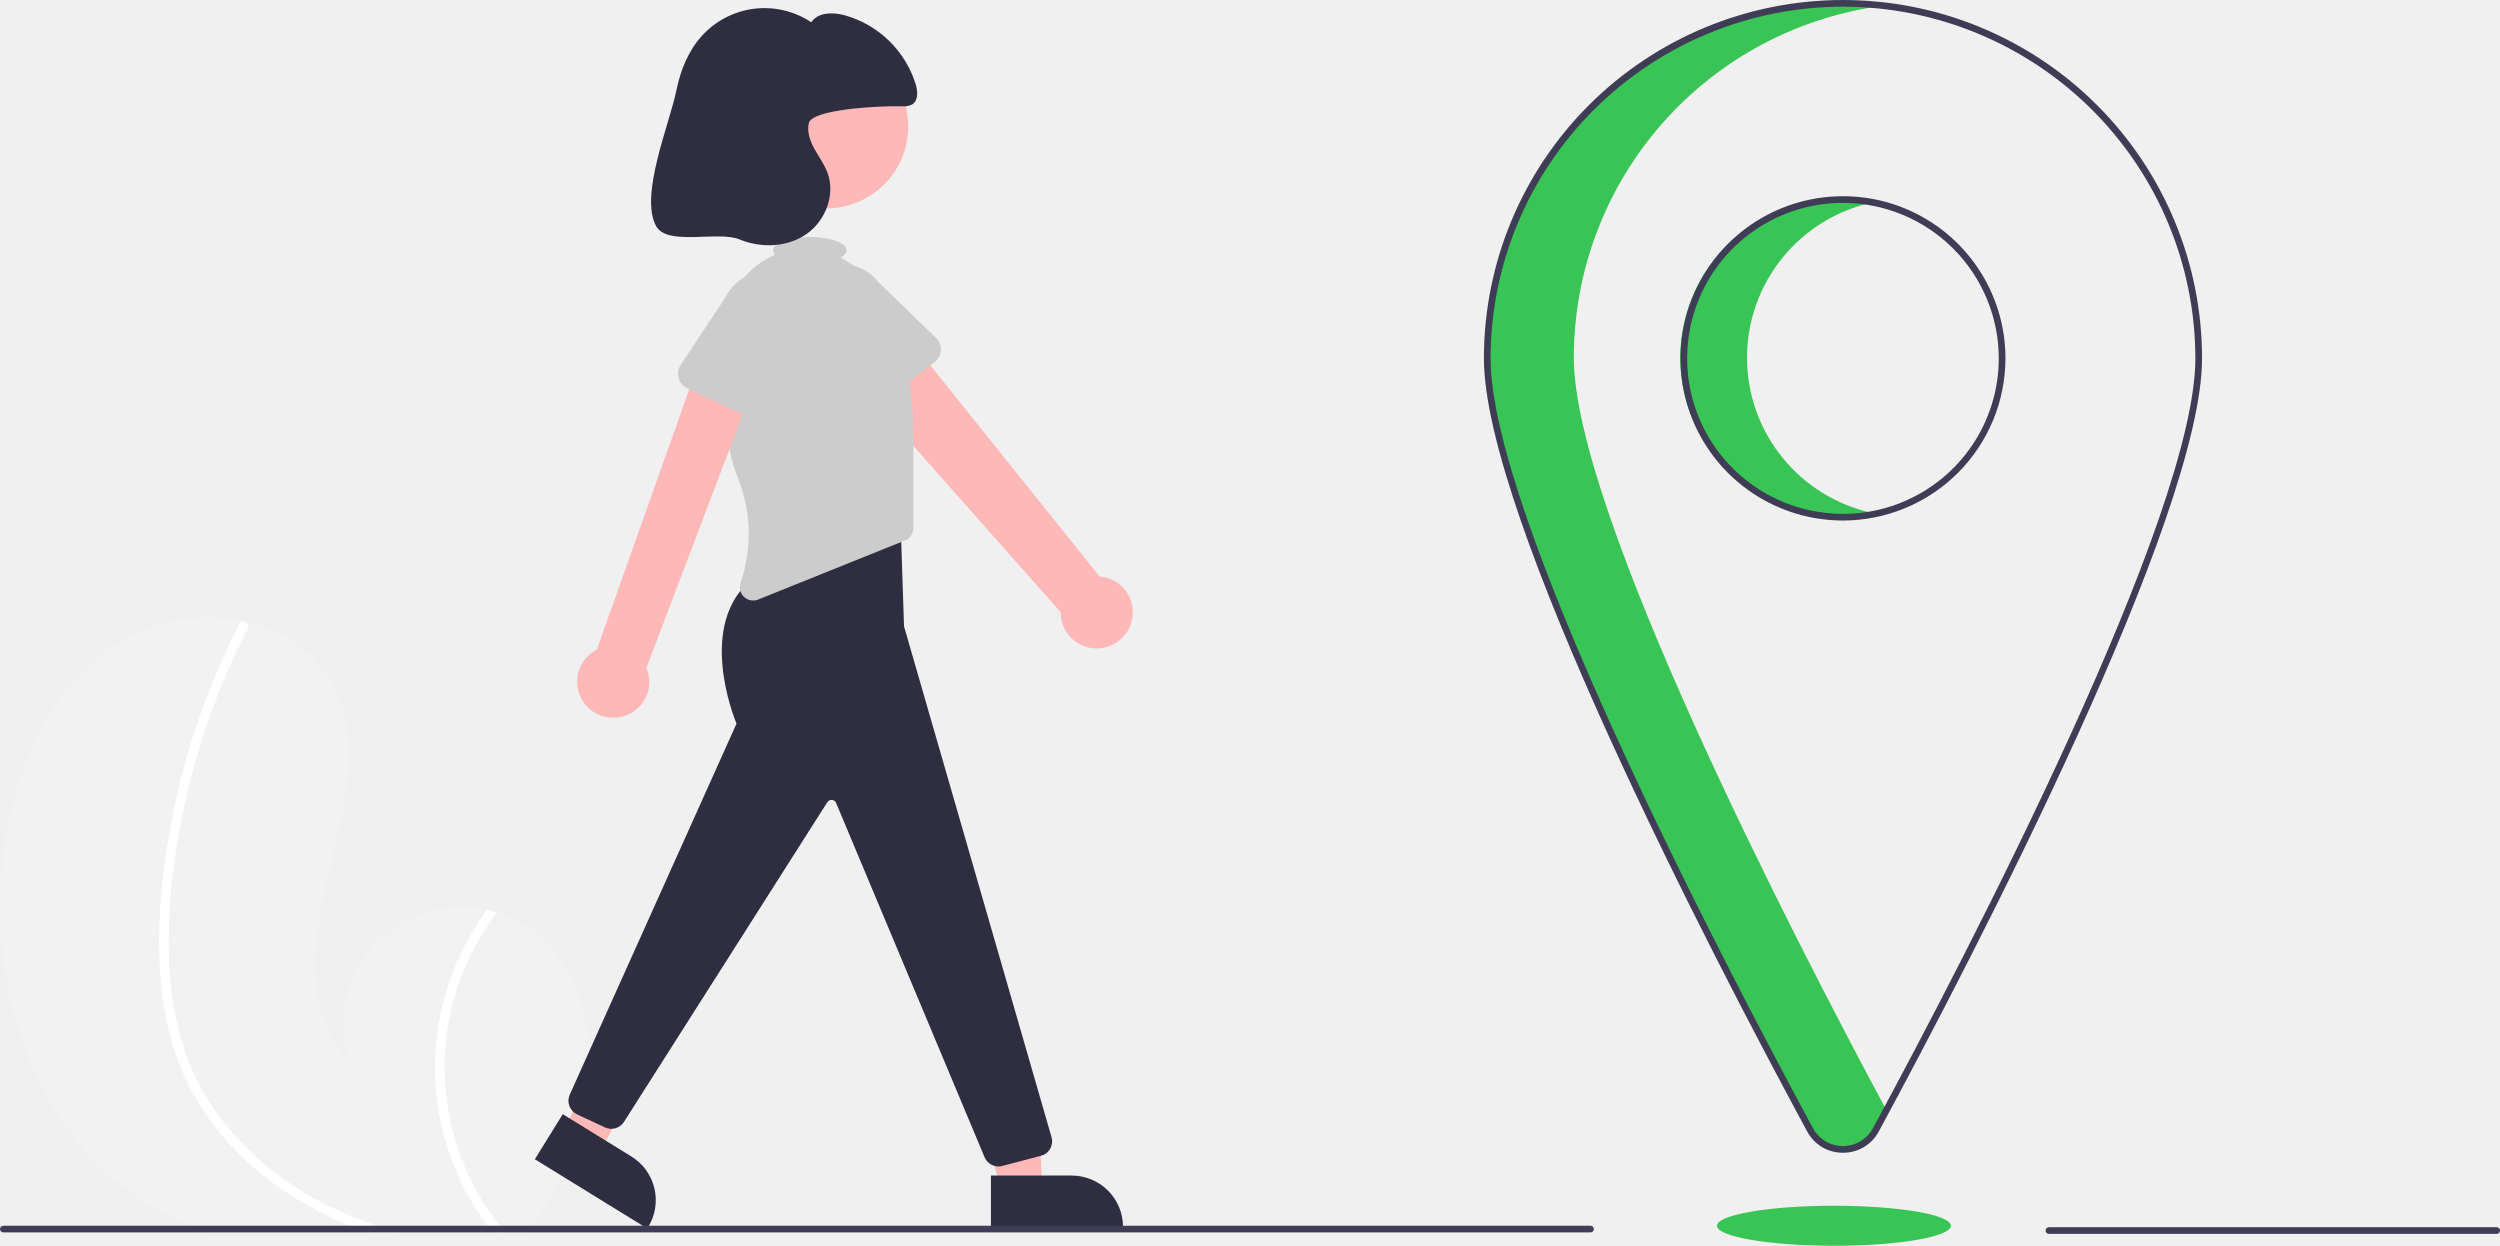
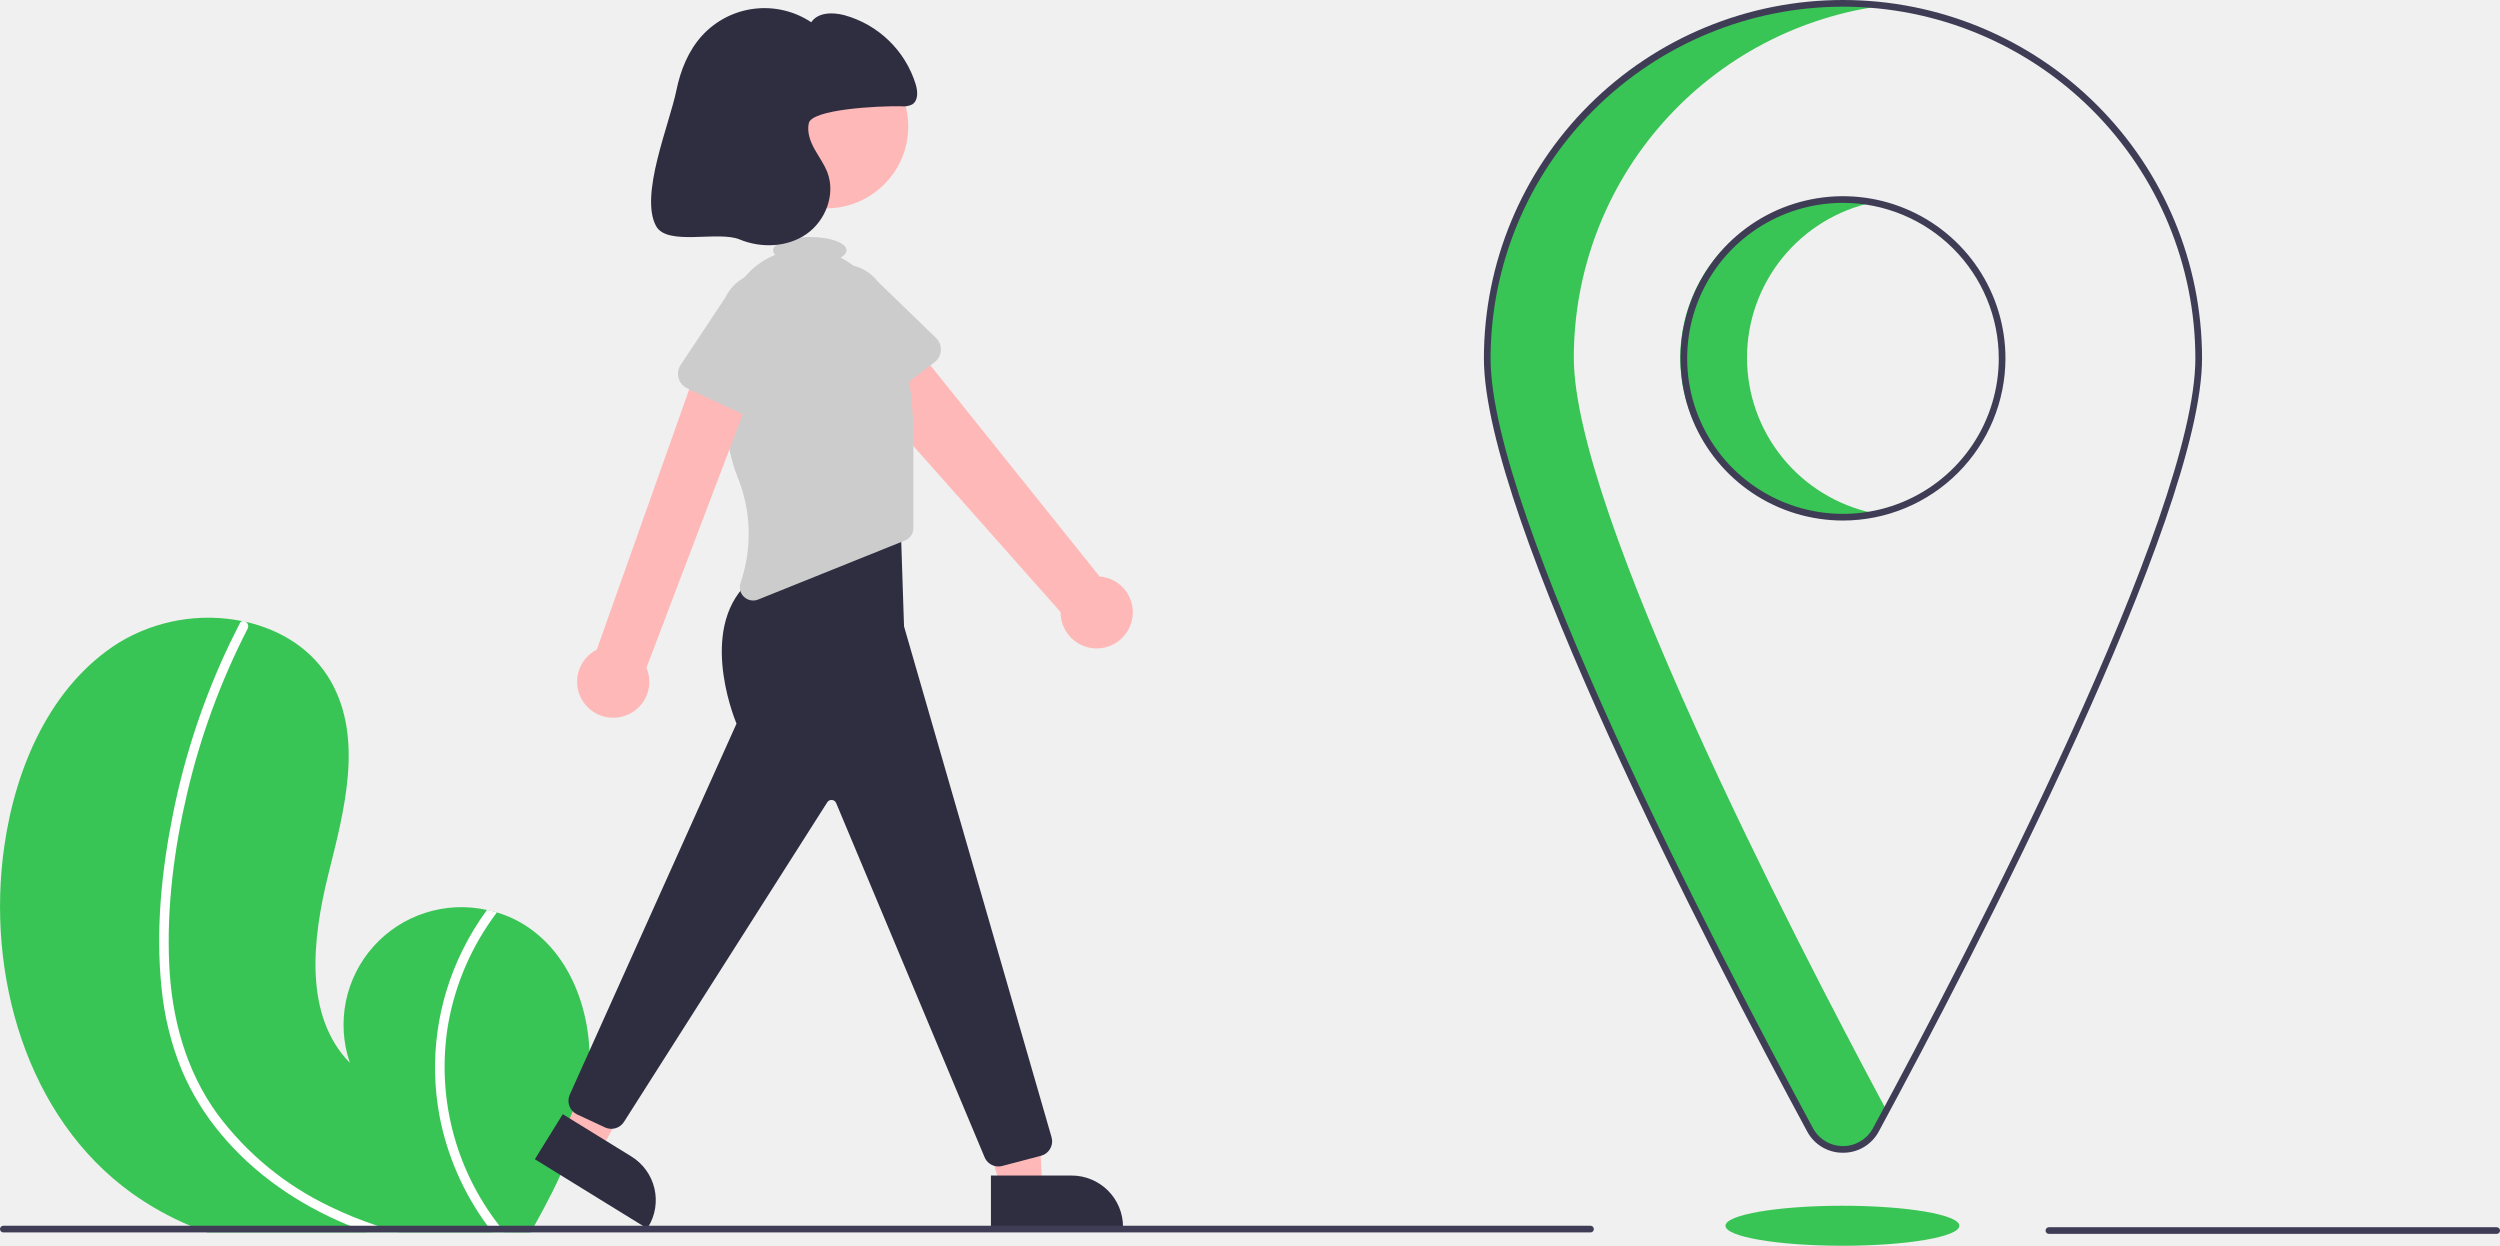
<svg xmlns="http://www.w3.org/2000/svg" width="295" height="147" viewBox="0 0 295 147" fill="none">
-   <path d="M69.399 127.915C68.642 133.869 66 139.358 63.055 144.639C62.909 144.903 62.763 145.162 62.613 145.426H24.454C23.776 145.186 23.109 144.922 22.447 144.639C20.005 143.615 17.687 142.32 15.535 140.779C3.123 131.854 -1.656 114.988 0.505 99.877C1.841 90.484 5.974 80.898 14.013 75.841C18.379 73.19 23.585 72.28 28.594 73.291C28.724 73.315 28.854 73.343 28.984 73.374C33.187 74.319 36.933 76.664 39.066 80.445C42.899 87.241 40.616 95.659 38.731 103.222C36.85 110.789 35.833 119.84 41.286 125.42C40.486 123.087 40.323 120.584 40.814 118.167C41.305 115.751 42.432 113.508 44.079 111.671C45.726 109.833 47.834 108.466 50.185 107.711C52.537 106.956 55.048 106.839 57.46 107.373C57.854 107.456 58.244 107.551 58.631 107.669C59.557 107.939 60.45 108.313 61.292 108.782C67.723 112.367 70.325 120.623 69.399 127.915Z" fill="#F2F2F2" />
-   <path d="M44.519 144.639C45.371 144.926 46.23 145.186 47.094 145.426H43.36C42.666 145.182 41.977 144.92 41.294 144.639C41.144 144.58 40.99 144.517 40.84 144.454C35.206 142.097 30.017 138.555 26.094 133.841C24.172 131.56 22.603 129.004 21.442 126.258C20.178 123.156 19.376 119.887 19.06 116.554C18.35 109.715 19.072 102.687 20.428 95.969C21.827 89.007 24.087 82.245 27.155 75.837C27.525 75.07 27.907 74.307 28.298 73.547C28.326 73.486 28.366 73.431 28.418 73.387C28.469 73.342 28.529 73.31 28.594 73.291C28.661 73.279 28.73 73.279 28.797 73.294C28.864 73.308 28.928 73.335 28.984 73.374C29.12 73.451 29.22 73.578 29.265 73.728C29.31 73.877 29.295 74.038 29.225 74.177C26.063 80.331 23.666 86.847 22.088 93.581C20.543 100.152 19.663 107.027 19.967 113.78C20.251 120.092 21.903 126.297 25.652 131.46C29.145 136.151 33.739 139.914 39.031 142.416C40.809 143.276 42.643 144.019 44.519 144.639Z" fill="white" />
+   <path d="M69.399 127.915C68.642 133.869 66 139.358 63.055 144.639C62.909 144.903 62.763 145.162 62.613 145.426H24.454C23.776 145.186 23.109 144.922 22.447 144.639C20.005 143.615 17.687 142.32 15.535 140.779C3.123 131.854 -1.656 114.988 0.505 99.877C1.841 90.484 5.974 80.898 14.013 75.841C18.379 73.19 23.585 72.28 28.594 73.291C28.724 73.315 28.854 73.343 28.984 73.374C33.187 74.319 36.933 76.664 39.066 80.445C42.899 87.241 40.616 95.659 38.731 103.222C36.85 110.789 35.833 119.84 41.286 125.42C40.486 123.087 40.323 120.584 40.814 118.167C41.305 115.751 42.432 113.508 44.079 111.671C45.726 109.833 47.834 108.466 50.185 107.711C52.537 106.956 55.048 106.839 57.46 107.373C57.854 107.456 58.244 107.551 58.631 107.669C59.557 107.939 60.45 108.313 61.292 108.782C67.723 112.367 70.325 120.623 69.399 127.915Z" fill="#39C555" />
+   <path d="M44.519 144.639C45.371 144.926 46.23 145.186 47.094 145.426H43.36C42.666 145.182 41.977 144.92 41.294 144.639C41.144 144.58 40.99 144.517 40.84 144.454C35.206 142.097 30.017 138.555 26.094 133.841C24.172 131.56 22.603 129.004 21.442 126.258C20.178 123.157 19.376 119.887 19.06 116.554C18.35 109.715 19.072 102.687 20.428 95.969C21.827 89.007 24.087 82.245 27.155 75.837C27.525 75.07 27.907 74.307 28.298 73.547C28.326 73.486 28.366 73.431 28.418 73.387C28.469 73.343 28.529 73.31 28.594 73.291C28.661 73.279 28.73 73.279 28.797 73.294C28.864 73.308 28.928 73.335 28.984 73.374C29.12 73.452 29.22 73.578 29.265 73.728C29.31 73.877 29.295 74.038 29.225 74.177C26.063 80.331 23.666 86.847 22.088 93.581C20.543 100.153 19.663 107.027 19.967 113.78C20.251 120.092 21.903 126.297 25.652 131.46C29.145 136.151 33.739 139.914 39.031 142.416C40.809 143.276 42.643 144.019 44.519 144.639Z" fill="white" />
  <path d="M59.569 145.426H58.122C57.917 145.166 57.72 144.903 57.526 144.639C54.68 140.778 52.739 136.328 51.849 131.618C50.635 125.021 51.581 118.209 54.546 112.19C55.374 110.502 56.349 108.891 57.459 107.373C57.854 107.456 58.244 107.55 58.63 107.669C55.705 111.535 53.738 116.037 52.89 120.808C52.183 124.981 52.355 129.255 53.395 133.358C54.435 137.461 56.32 141.303 58.93 144.639C59.139 144.907 59.352 145.17 59.569 145.426Z" fill="white" />
-   <path d="M133.542 73.295C133.696 72.696 133.716 72.071 133.602 71.464C133.488 70.856 133.241 70.281 132.88 69.779C132.519 69.277 132.052 68.86 131.512 68.558C130.972 68.255 130.373 68.074 129.755 68.028L105.658 37.96L99.696 43.507L125.151 72.228C125.143 73.269 125.516 74.277 126.202 75.06C126.888 75.844 127.838 76.35 128.872 76.481C129.906 76.612 130.953 76.361 131.813 75.773C132.674 75.186 133.289 74.304 133.542 73.295Z" fill="#FFB8B8" />
-   <path d="M110.281 42.736L102.665 48.557C102.449 48.723 102.199 48.84 101.933 48.9C101.667 48.961 101.39 48.964 101.123 48.908C100.856 48.852 100.604 48.74 100.384 48.578C100.165 48.417 99.982 48.21 99.85 47.972L95.211 39.626C94.368 38.515 94.001 37.115 94.191 35.734C94.38 34.354 95.111 33.104 96.222 32.26C97.333 31.416 98.734 31.046 100.118 31.232C101.502 31.417 102.756 32.142 103.605 33.249L110.448 39.871C110.644 40.061 110.797 40.29 110.896 40.544C110.995 40.798 111.038 41.07 111.022 41.342C111.006 41.614 110.932 41.879 110.804 42.12C110.676 42.361 110.497 42.571 110.281 42.736H110.281Z" fill="#CCCCCC" />
+   <path d="M133.542 73.295C133.696 72.696 133.716 72.071 133.602 71.464C133.488 70.856 133.241 70.281 132.88 69.779C132.519 69.277 132.052 68.86 131.512 68.558C130.972 68.255 130.373 68.074 129.755 68.028L105.658 37.96L99.696 43.507L125.151 72.228C125.143 73.269 125.516 74.276 126.202 75.06C126.888 75.844 127.838 76.35 128.872 76.481C129.906 76.612 130.953 76.361 131.813 75.773C132.674 75.186 133.289 74.304 133.542 73.295Z" fill="#FFB8B8" />
+   <path d="M110.281 42.736L102.665 48.557C102.449 48.723 102.199 48.84 101.933 48.9C101.667 48.961 101.39 48.964 101.123 48.908C100.856 48.852 100.604 48.74 100.384 48.578C100.165 48.417 99.982 48.21 99.85 47.972L95.211 39.626C94.368 38.515 94.001 37.115 94.191 35.734C94.38 34.354 95.111 33.105 96.222 32.26C97.333 31.416 98.734 31.046 100.118 31.232C101.502 31.417 102.756 32.142 103.605 33.249L110.448 39.871C110.644 40.061 110.797 40.29 110.896 40.544C110.995 40.798 111.038 41.07 111.022 41.342C111.006 41.614 110.932 41.879 110.804 42.12C110.676 42.361 110.497 42.571 110.281 42.736H110.281Z" fill="#CCCCCC" />
  <path d="M97.491 24.585C102.84 24.585 107.175 20.258 107.175 14.92C107.175 9.582 102.84 5.255 97.491 5.255C92.143 5.255 87.807 9.582 87.807 14.92C87.807 20.258 92.143 24.585 97.491 24.585Z" fill="#FFB8B8" />
  <path d="M118.163 140.289H122.997L122.537 131.26L115.402 131.26L118.163 140.289Z" fill="#FFB8B8" />
  <path d="M116.93 138.714L126.45 138.714H126.45C127.247 138.714 128.036 138.87 128.772 139.175C129.508 139.479 130.177 139.925 130.74 140.487C131.303 141.049 131.75 141.717 132.055 142.451C132.36 143.186 132.517 143.973 132.517 144.768V144.965L116.93 144.966L116.93 138.714Z" fill="#2F2E41" />
-   <path d="M66.625 133.459L70.737 135.994L75.101 128.071L70.124 124.963L66.625 133.459Z" fill="#FFB8B8" />
+   <path d="M66.625 133.459L70.737 135.994L75.101 128.071L70.124 124.964L66.625 133.459Z" fill="#FFB8B8" />
  <path d="M66.405 131.472L74.504 136.465L74.504 136.465C75.182 136.883 75.771 137.43 76.237 138.075C76.703 138.72 77.037 139.45 77.22 140.224C77.403 140.998 77.432 141.8 77.305 142.585C77.177 143.37 76.896 144.122 76.477 144.798L76.374 144.966L63.113 136.791L66.405 131.472Z" fill="#2F2E41" />
-   <path d="M117.814 137.642C117.454 137.642 117.104 137.532 116.808 137.328C116.512 137.124 116.286 136.836 116.159 136.5L98.673 94.778C98.636 94.676 98.571 94.586 98.485 94.519C98.4 94.451 98.298 94.409 98.19 94.395C98.082 94.382 97.972 94.399 97.873 94.444C97.774 94.489 97.689 94.561 97.628 94.651L73.607 132.417C73.372 132.768 73.019 133.024 72.611 133.137C72.203 133.251 71.767 133.214 71.384 133.034L68.097 131.503C67.676 131.305 67.35 130.95 67.187 130.515C67.025 130.08 67.04 129.598 67.229 129.174L86.908 85.392C86.479 84.349 82.287 73.635 88.727 68.343L88.772 68.315L106.235 60.541L106.675 73.91L124.081 134.182C124.146 134.409 124.166 134.646 124.138 134.881C124.11 135.115 124.036 135.342 123.919 135.547C123.802 135.752 123.646 135.932 123.458 136.076C123.271 136.22 123.056 136.325 122.827 136.385L118.268 137.583C118.12 137.622 117.967 137.642 117.814 137.642Z" fill="#2F2E41" />
-   <path d="M106.499 40.984C105.834 38.321 104.892 35.636 103.629 34.396C103.164 33.944 102.728 33.465 102.322 32.96C101.472 31.892 100.403 31.018 99.187 30.396C99.632 30.149 99.893 29.854 99.893 29.537C99.893 28.668 97.951 27.963 95.555 27.963C93.16 27.963 91.218 28.668 91.218 29.537C91.224 29.638 91.25 29.737 91.294 29.828C91.338 29.919 91.4 30 91.476 30.067C89.912 30.703 88.553 31.756 87.547 33.11C86.54 34.464 85.926 36.068 85.77 37.746C85.21 43.734 85.046 51.388 87.01 56.229C88.656 60.232 88.787 64.697 87.378 68.789C87.282 69.074 87.271 69.381 87.344 69.672C87.418 69.964 87.574 70.228 87.793 70.434C88.013 70.639 88.287 70.778 88.582 70.833C88.879 70.888 89.184 70.858 89.463 70.745L106.791 63.776C107.083 63.659 107.332 63.457 107.508 63.197C107.684 62.937 107.778 62.63 107.778 62.316V51.732C107.792 48.111 107.363 44.501 106.499 40.984Z" fill="#CCCCCC" />
+   <path d="M117.814 137.642C117.454 137.642 117.104 137.532 116.808 137.328C116.512 137.124 116.286 136.836 116.159 136.5L98.673 94.778C98.636 94.676 98.571 94.586 98.485 94.519C98.4 94.451 98.298 94.409 98.19 94.396C98.082 94.382 97.972 94.399 97.873 94.444C97.774 94.489 97.689 94.561 97.628 94.651L73.607 132.417C73.372 132.768 73.019 133.024 72.611 133.137C72.203 133.251 71.767 133.214 71.384 133.034L68.097 131.503C67.676 131.305 67.35 130.95 67.187 130.515C67.025 130.08 67.04 129.598 67.229 129.174L86.908 85.392C86.479 84.349 82.287 73.635 88.727 68.343L88.772 68.315L106.235 60.541L106.675 73.91L124.081 134.182C124.146 134.409 124.166 134.646 124.138 134.881C124.11 135.115 124.036 135.342 123.919 135.547C123.802 135.752 123.646 135.932 123.458 136.076C123.271 136.22 123.056 136.325 122.827 136.385L118.268 137.583C118.12 137.622 117.967 137.642 117.814 137.642Z" fill="#2F2E41" />
+   <path d="M106.499 40.984C105.834 38.321 104.892 35.636 103.629 34.396C103.164 33.944 102.728 33.465 102.322 32.96C101.472 31.892 100.403 31.017 99.187 30.396C99.632 30.149 99.893 29.854 99.893 29.537C99.893 28.668 97.951 27.963 95.555 27.963C93.16 27.963 91.218 28.668 91.218 29.537C91.224 29.638 91.25 29.737 91.294 29.828C91.338 29.919 91.4 30 91.476 30.067C89.912 30.703 88.553 31.756 87.547 33.11C86.54 34.464 85.926 36.068 85.77 37.746C85.21 43.734 85.046 51.388 87.01 56.229C88.656 60.232 88.787 64.697 87.378 68.789C87.282 69.074 87.271 69.381 87.344 69.672C87.418 69.964 87.574 70.228 87.793 70.434C88.013 70.639 88.287 70.778 88.582 70.833C88.879 70.888 89.184 70.858 89.463 70.745L106.791 63.776C107.083 63.659 107.332 63.457 107.508 63.197C107.684 62.937 107.778 62.63 107.778 62.316V51.732C107.792 48.111 107.363 44.501 106.499 40.984Z" fill="#CCCCCC" />
  <path d="M73.346 84.578C73.949 84.438 74.514 84.168 75.001 83.786C75.489 83.405 75.886 82.921 76.166 82.37C76.446 81.819 76.601 81.213 76.621 80.595C76.641 79.978 76.525 79.363 76.281 78.795L89.838 43.113L82.963 41.341L70.423 76.656C69.494 77.128 68.771 77.924 68.391 78.893C68.01 79.862 67.999 80.936 68.359 81.912C68.719 82.889 69.426 83.699 70.345 84.191C71.264 84.682 72.332 84.819 73.346 84.578V84.578Z" fill="#FFB8B8" />
-   <path d="M89.782 49.884L81.094 45.825C80.847 45.71 80.628 45.542 80.451 45.335C80.275 45.127 80.145 44.884 80.071 44.621C79.997 44.359 79.981 44.084 80.023 43.815C80.065 43.546 80.165 43.289 80.316 43.062L85.596 35.104C86.195 33.846 87.27 32.877 88.585 32.408C89.899 31.94 91.346 32.01 92.609 32.605C93.871 33.199 94.846 34.268 95.32 35.579C95.794 36.889 95.728 38.334 95.136 39.595L92.406 48.71C92.328 48.971 92.195 49.212 92.014 49.417C91.835 49.622 91.612 49.785 91.363 49.897C91.114 50.008 90.844 50.065 90.571 50.062C90.298 50.06 90.029 49.999 89.782 49.884Z" fill="#CCCCCC" />
-   <path d="M106.387 12.541C106.823 12.592 107.266 12.513 107.657 12.312C108.371 11.845 108.301 10.784 108.059 9.967C107.457 8.008 106.37 6.233 104.898 4.803C103.427 3.374 101.619 2.338 99.64 1.791C98.262 1.425 96.517 1.439 95.728 2.626C93.746 1.308 91.357 0.743 88.993 1.032C86.629 1.322 84.448 2.448 82.844 4.205C81.227 5.977 80.3 8.288 79.82 10.637C78.992 14.683 75.448 23.029 77.411 26.665C78.718 29.084 84.729 27.199 87.272 28.253C89.815 29.306 92.906 29.188 95.165 27.617C97.424 26.045 98.61 22.943 97.642 20.37C97.267 19.375 96.618 18.511 96.106 17.58C95.594 16.648 95.21 15.571 95.439 14.533C95.795 12.917 103.439 12.48 106.387 12.541Z" fill="#2F2E41" />
-   <path d="M188.075 145.032C188.075 145.084 188.065 145.135 188.045 145.183C188.026 145.231 187.997 145.275 187.96 145.311C187.923 145.348 187.88 145.377 187.832 145.396C187.784 145.416 187.733 145.426 187.681 145.426H0.394C0.29 145.426 0.189 145.384 0.115 145.311C0.042 145.237 0 145.137 0 145.032C0 144.928 0.042 144.828 0.115 144.754C0.189 144.68 0.29 144.639 0.394 144.639H187.681C187.733 144.639 187.784 144.649 187.832 144.668C187.88 144.688 187.923 144.717 187.96 144.754C187.997 144.79 188.026 144.834 188.045 144.882C188.065 144.929 188.075 144.981 188.075 145.032Z" fill="#3F3D56" />
-   <path d="M216.405 147C224.026 147 230.205 145.943 230.205 144.639C230.205 143.335 224.026 142.278 216.405 142.278C208.783 142.278 202.605 143.335 202.605 144.639C202.605 145.943 208.783 147 216.405 147Z" fill="#39C555" />
+   <path d="M89.782 49.884L81.094 45.825C80.847 45.71 80.628 45.542 80.451 45.335C80.275 45.127 80.145 44.884 80.071 44.621C79.997 44.359 79.981 44.084 80.023 43.815C80.065 43.546 80.165 43.289 80.316 43.062L85.596 35.104C86.195 33.846 87.27 32.877 88.585 32.408C89.899 31.94 91.346 32.01 92.609 32.605C93.871 33.199 94.846 34.269 95.32 35.579C95.794 36.889 95.728 38.334 95.136 39.595L92.406 48.71C92.328 48.971 92.195 49.212 92.014 49.417C91.835 49.622 91.612 49.785 91.363 49.897C91.114 50.008 90.844 50.065 90.571 50.062C90.298 50.06 90.029 49.999 89.782 49.884Z" fill="#CCCCCC" />
+   <path d="M106.387 12.541C106.823 12.592 107.266 12.513 107.657 12.312C108.371 11.845 108.301 10.785 108.059 9.967C107.457 8.008 106.37 6.233 104.898 4.804C103.427 3.375 101.619 2.338 99.64 1.791C98.262 1.425 96.517 1.439 95.728 2.626C93.746 1.308 91.357 0.743 88.993 1.032C86.629 1.322 84.448 2.448 82.844 4.205C81.227 5.977 80.3 8.288 79.82 10.637C78.992 14.683 75.448 23.029 77.411 26.665C78.718 29.084 84.729 27.199 87.272 28.253C89.815 29.306 92.906 29.188 95.165 27.617C97.424 26.045 98.61 22.943 97.642 20.37C97.267 19.375 96.618 18.511 96.106 17.58C95.594 16.648 95.21 15.571 95.439 14.533C95.795 12.917 103.439 12.48 106.387 12.541Z" fill="#2F2E41" />
+   <path d="M188.075 145.032C188.075 145.084 188.065 145.135 188.045 145.183C188.026 145.231 187.997 145.275 187.96 145.311C187.923 145.348 187.88 145.377 187.832 145.396C187.784 145.416 187.733 145.426 187.681 145.426H0.394C0.29 145.426 0.189 145.384 0.115 145.311C0.042 145.237 0 145.137 0 145.032C0 144.928 0.042 144.828 0.115 144.754C0.189 144.68 0.29 144.639 0.394 144.639H187.681C187.733 144.639 187.784 144.649 187.832 144.669C187.88 144.688 187.923 144.717 187.96 144.754C187.997 144.79 188.026 144.834 188.045 144.882C188.065 144.929 188.075 144.981 188.075 145.032Z" fill="#3F3D56" />
+   <path d="M217.405 147C225.026 147 231.205 145.943 231.205 144.639C231.205 143.335 225.026 142.278 217.405 142.278C209.783 142.278 203.605 143.335 203.605 144.639C203.605 145.943 209.783 147 217.405 147Z" fill="#39C555" />
  <path d="M294.606 145.599H241.771C241.667 145.599 241.566 145.558 241.492 145.484C241.418 145.41 241.377 145.31 241.377 145.206C241.377 145.101 241.418 145.001 241.492 144.927C241.566 144.854 241.667 144.812 241.771 144.812H294.606C294.71 144.812 294.811 144.854 294.885 144.927C294.958 145.001 295 145.101 295 145.206C295 145.31 294.958 145.41 294.885 145.484C294.811 145.558 294.71 145.599 294.606 145.599Z" fill="#3F3D56" />
-   <path d="M206.147 42.21C206.148 37.923 207.621 33.766 210.321 30.431C213.02 27.096 216.784 24.786 220.983 23.885C218.245 23.299 215.41 23.331 212.686 23.98C209.962 24.628 207.418 25.876 205.239 27.633C203.061 29.39 201.304 31.611 200.097 34.133C198.89 36.655 198.264 39.415 198.264 42.21C198.264 45.005 198.89 47.765 200.097 50.287C201.304 52.809 203.061 55.03 205.239 56.787C207.418 58.544 209.962 59.792 212.686 60.441C215.41 61.089 218.245 61.121 220.983 60.535C216.784 59.634 213.02 57.324 210.321 53.989C207.621 50.654 206.148 46.497 206.147 42.21Z" fill="#39C555" />
-   <path d="M185.71 42.21C185.71 31.985 189.458 22.113 196.245 14.454C203.033 6.795 212.392 1.877 222.561 0.628C216.66 -0.094 210.673 0.442 204.996 2.202C199.319 3.962 194.081 6.904 189.629 10.835C185.176 14.766 181.611 19.595 179.168 25.004C176.725 30.413 175.461 36.277 175.458 42.21C175.458 61.002 203.149 113.996 213.55 133.237C213.927 133.937 214.488 134.522 215.172 134.93C215.856 135.338 216.638 135.553 217.435 135.553C218.231 135.553 219.013 135.338 219.697 134.93C220.381 134.522 220.942 133.937 221.32 133.237C221.709 132.517 222.125 131.744 222.561 130.933C211.364 110.072 185.71 60.299 185.71 42.21Z" fill="#39C555" />
+   <path d="M206.147 42.21C206.148 37.923 207.621 33.766 210.321 30.431C213.02 27.097 216.784 24.786 220.983 23.885C218.245 23.299 215.41 23.331 212.686 23.98C209.962 24.628 207.417 25.876 205.239 27.633C203.061 29.39 201.304 31.611 200.097 34.133C198.89 36.655 198.264 39.415 198.264 42.21C198.264 45.005 198.89 47.765 200.097 50.287C201.304 52.809 203.061 55.03 205.239 56.787C207.417 58.544 209.962 59.792 212.686 60.441C215.41 61.089 218.245 61.121 220.983 60.535C216.784 59.634 213.02 57.324 210.321 53.989C207.621 50.655 206.148 46.497 206.147 42.21Z" fill="#39C555" />
+   <path d="M185.71 42.21C185.71 31.985 189.458 22.113 196.245 14.454C203.033 6.795 212.392 1.878 222.561 0.628C216.66 -0.094 210.673 0.442 204.996 2.202C199.319 3.962 194.081 6.904 189.629 10.835C185.176 14.766 181.611 19.595 179.168 25.004C176.725 30.413 175.461 36.277 175.458 42.21C175.458 61.002 203.149 113.996 213.55 133.237C213.927 133.937 214.488 134.522 215.172 134.93C215.856 135.338 216.638 135.553 217.435 135.553C218.231 135.553 219.013 135.338 219.697 134.93C220.381 134.522 220.942 133.937 221.32 133.237C221.709 132.517 222.125 131.744 222.561 130.933C211.364 110.072 185.71 60.299 185.71 42.21Z" fill="#39C555" />
  <path d="M217.471 136.024C216.601 136.031 215.747 135.799 215.001 135.354C214.254 134.909 213.645 134.268 213.239 133.501C201.771 112.286 175.1 60.93 175.1 42.288C175.1 31.072 179.564 20.316 187.51 12.386C195.456 4.455 206.234 0 217.471 0C228.708 0 239.486 4.455 247.432 12.386C255.378 20.316 259.842 31.072 259.842 42.288C259.842 60.932 233.17 112.287 221.703 133.501C221.297 134.268 220.687 134.909 219.941 135.354C219.195 135.799 218.34 136.031 217.471 136.024ZM217.471 0.787C206.446 0.799 195.877 5.176 188.082 12.956C180.286 20.736 175.901 31.285 175.889 42.288C175.889 60.751 202.494 111.965 213.933 133.127C214.277 133.765 214.787 134.298 215.41 134.669C216.033 135.041 216.745 135.237 217.471 135.237C218.196 135.237 218.908 135.041 219.531 134.669C220.154 134.298 220.665 133.765 221.009 133.127C232.448 111.966 259.053 60.753 259.053 42.288C259.041 31.285 254.656 20.736 246.86 12.956C239.065 5.176 228.495 0.799 217.471 0.787Z" fill="#3F3D56" />
-   <path d="M217.471 61.423C213.679 61.423 209.972 60.301 206.819 58.198C203.666 56.096 201.208 53.107 199.757 49.61C198.306 46.114 197.926 42.266 198.666 38.554C199.406 34.842 201.232 31.433 203.913 28.757C206.594 26.08 210.011 24.258 213.73 23.52C217.449 22.781 221.305 23.16 224.808 24.608C228.311 26.057 231.306 28.509 233.413 31.656C235.519 34.803 236.644 38.503 236.644 42.288C236.638 47.361 234.616 52.224 231.022 55.812C227.428 59.399 222.554 61.417 217.471 61.423ZM217.471 23.939C213.835 23.939 210.28 25.015 207.257 27.031C204.233 29.047 201.877 31.913 200.485 35.266C199.094 38.618 198.73 42.307 199.439 45.867C200.149 49.426 201.899 52.696 204.471 55.262C207.042 57.828 210.318 59.575 213.884 60.283C217.45 60.991 221.147 60.628 224.506 59.239C227.865 57.85 230.737 55.499 232.757 52.481C234.777 49.464 235.855 45.916 235.855 42.288C235.85 37.423 233.911 32.759 230.465 29.319C227.018 25.879 222.345 23.944 217.471 23.939V23.939Z" fill="#3F3D56" />
+   <path d="M217.471 61.423C213.679 61.423 209.972 60.301 206.819 58.198C203.666 56.096 201.208 53.107 199.757 49.61C198.306 46.114 197.926 42.266 198.666 38.554C199.406 34.842 201.232 31.433 203.913 28.757C206.594 26.08 210.011 24.258 213.73 23.52C217.449 22.781 221.305 23.16 224.808 24.608C228.311 26.057 231.306 28.509 233.413 31.656C235.519 34.803 236.644 38.503 236.644 42.288C236.638 47.361 234.616 52.225 231.022 55.812C227.428 59.399 222.554 61.417 217.471 61.423ZM217.471 23.939C213.835 23.939 210.28 25.015 207.257 27.031C204.233 29.047 201.877 31.913 200.485 35.266C199.094 38.618 198.73 42.307 199.439 45.867C200.149 49.426 201.899 52.696 204.471 55.262C207.042 57.828 210.318 59.575 213.884 60.283C217.45 60.991 221.147 60.628 224.506 59.239C227.865 57.85 230.737 55.499 232.757 52.481C234.777 49.464 235.855 45.916 235.855 42.288C235.85 37.423 233.911 32.759 230.465 29.319C227.018 25.879 222.345 23.945 217.471 23.939V23.939Z" fill="#3F3D56" />
</svg>
